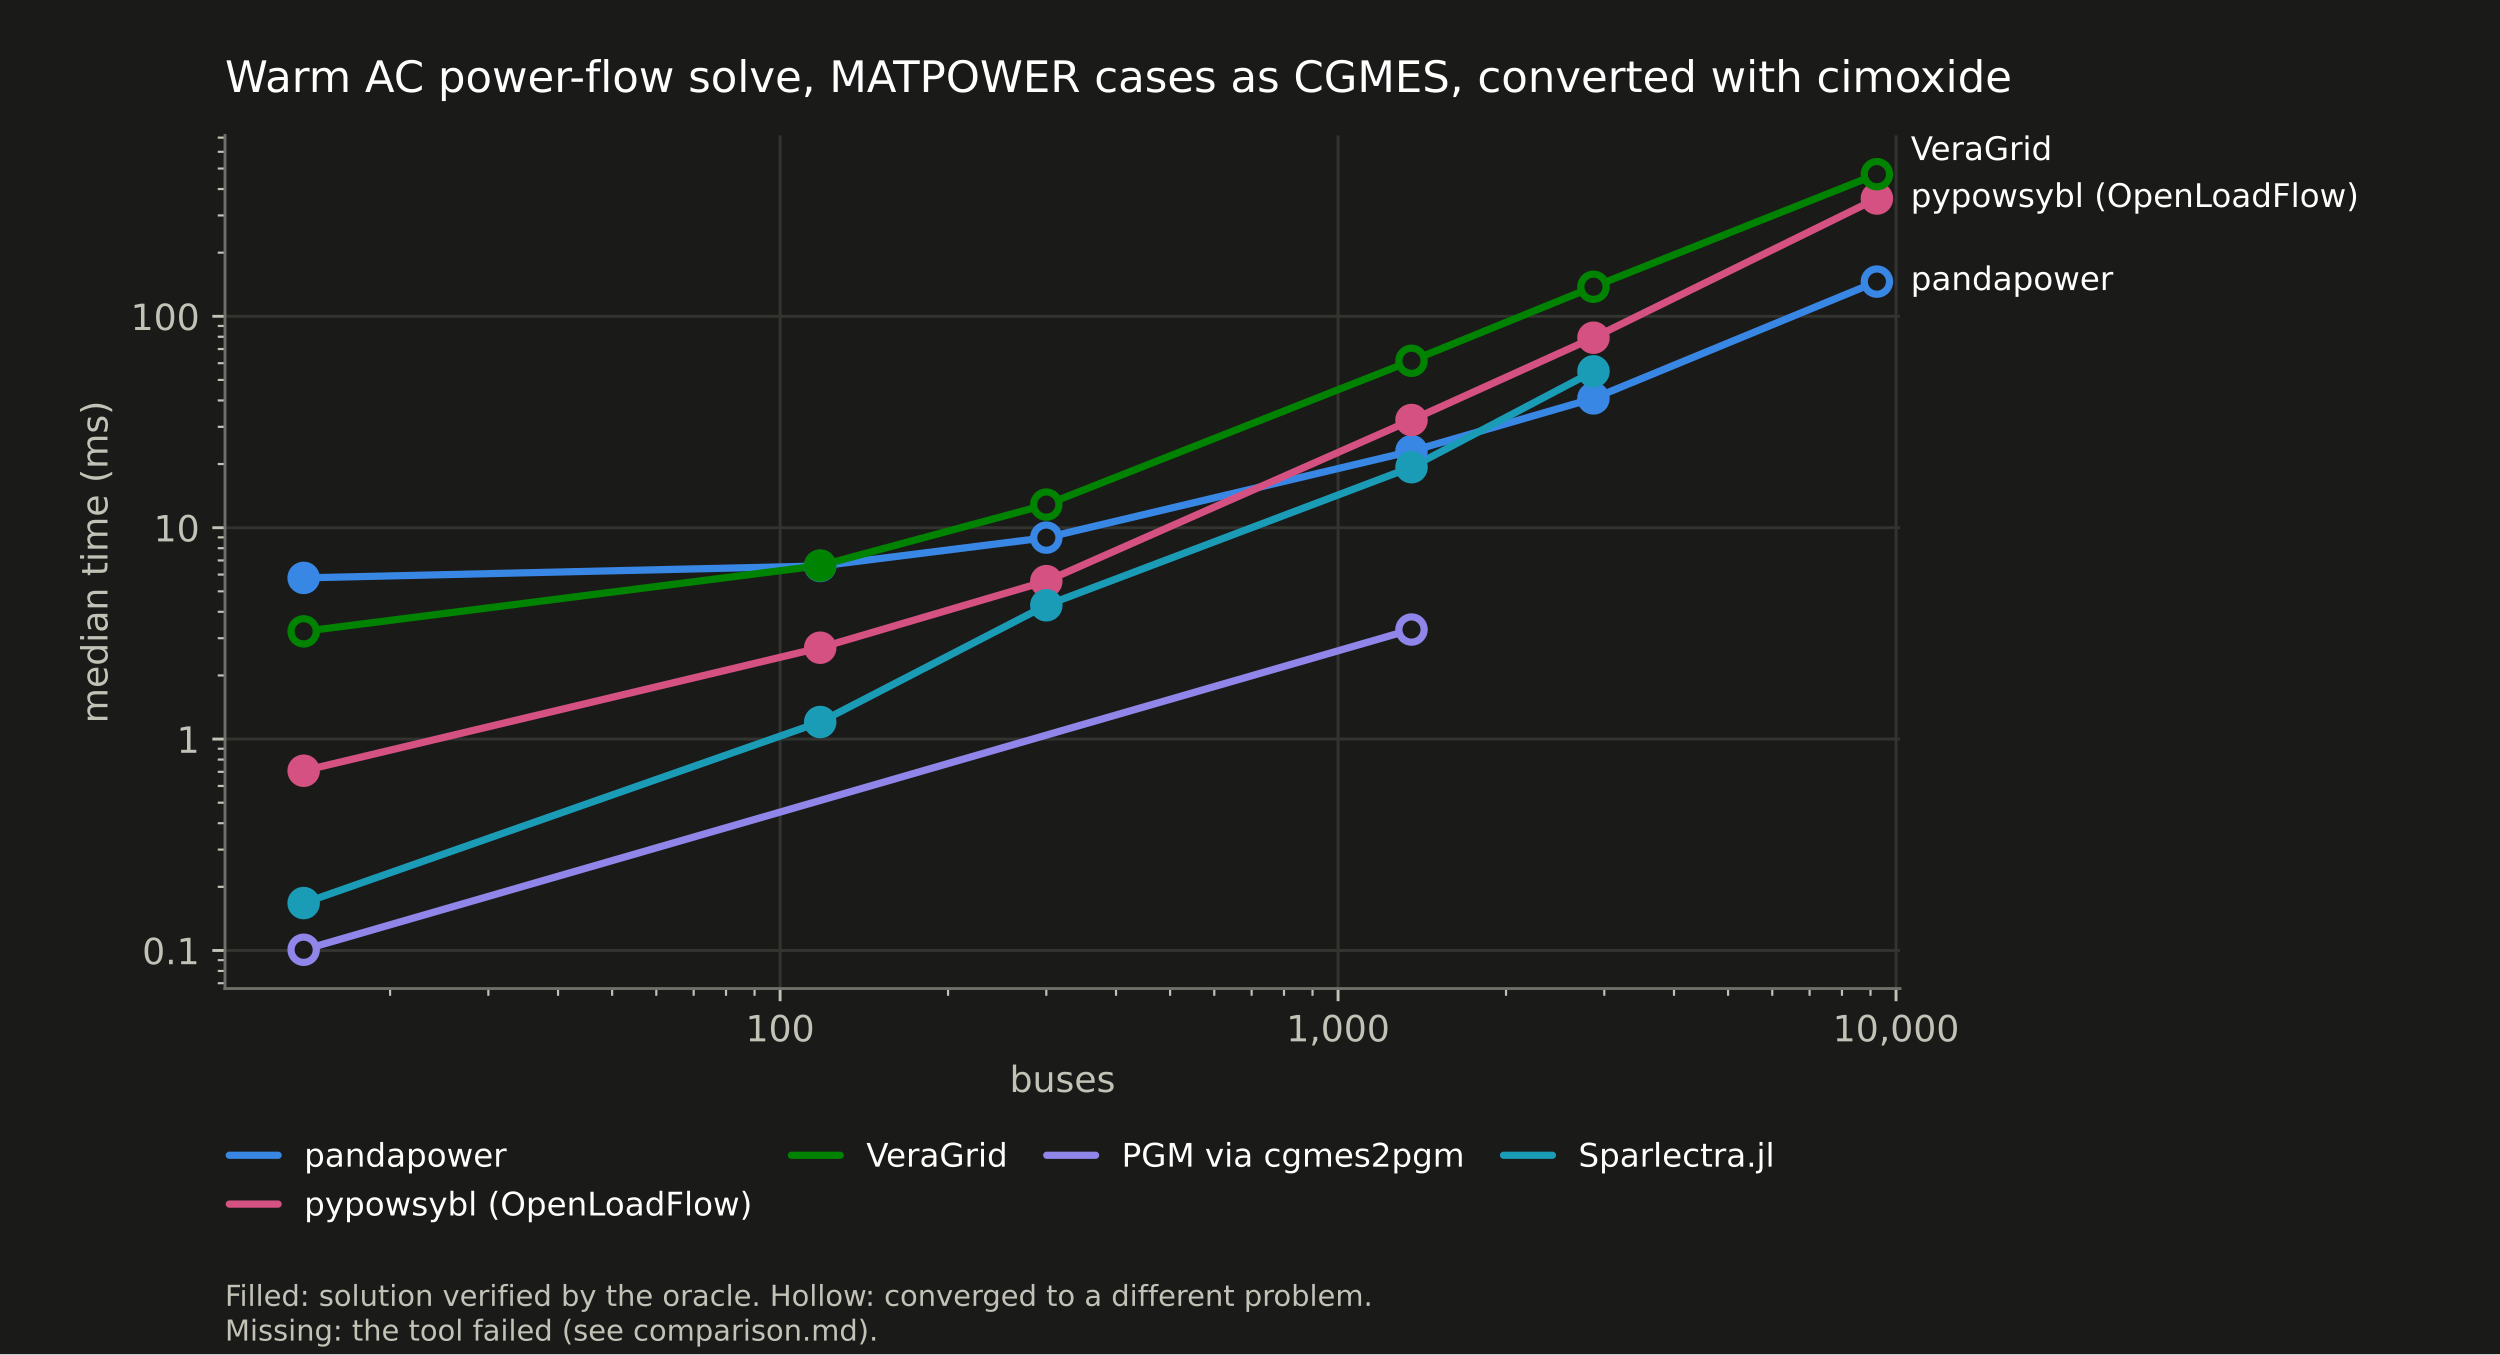
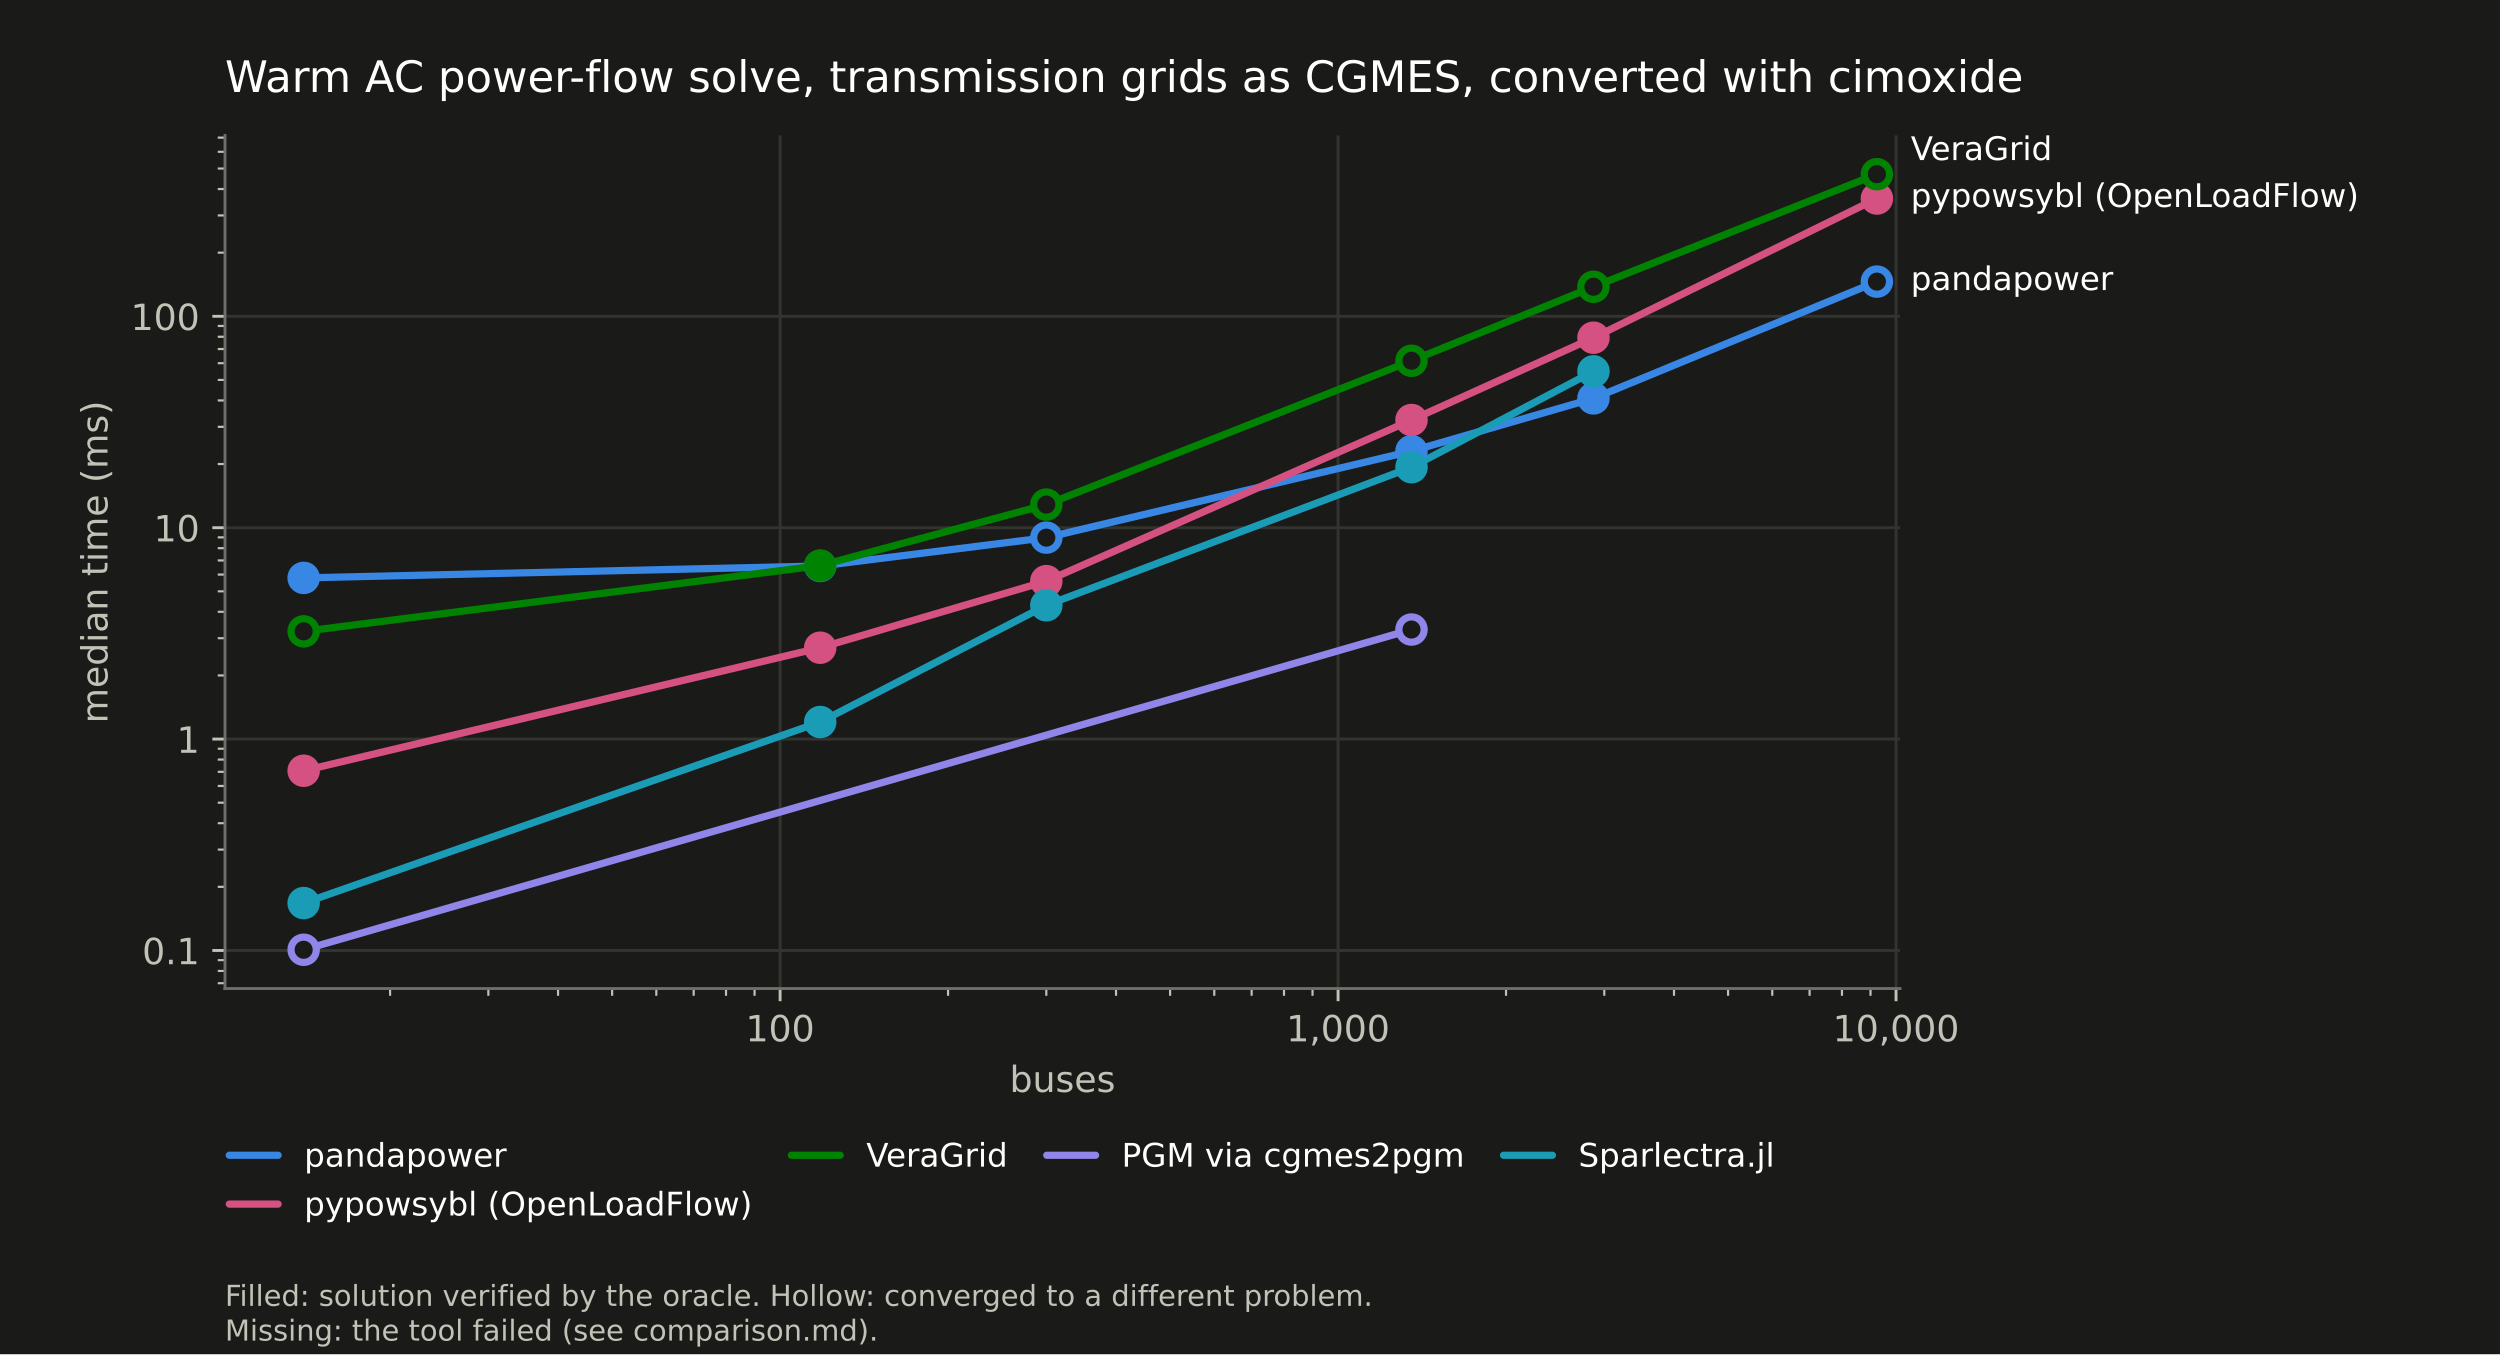
<svg xmlns="http://www.w3.org/2000/svg" xmlns:xlink="http://www.w3.org/1999/xlink" width="691.2pt" height="374.4pt" viewBox="0 0 691.2 374.4" version="1.1">
  <defs>
    <style type="text/css">*{stroke-linejoin: round; stroke-linecap: butt}</style>
  </defs>
  <g id="figure_1">
    <g id="patch_1">
      <path d="M 0 374.4  L 691.2 374.4  L 691.2 0  L 0 0  z " style="fill: #1a1a19" />
    </g>
    <g id="axes_1">
      <g id="patch_2">
        <path d="M 62.208 273.312  L 525.312 273.312  L 525.312 37.44  L 62.208 37.44  z " style="fill: #1a1a19" />
      </g>
      <g id="matplotlib.axis_1">
        <g id="xtick_1">
          <g id="line2d_1">
            <path d="M 215.681 273.312  L 215.681 37.44  " clip-path="url(#p7c9ccb0020)" style="fill: none; stroke: #33332f; stroke-width: 0.8; stroke-linecap: square" />
          </g>
          <g id="line2d_2">
            <defs>
              <path id="m5ec1d65c88" d="M 0 0  L 0 3.5  " style="stroke: #c3c2b7; stroke-width: 0.8" />
            </defs>
            <g>
              <use xlink:href="#m5ec1d65c88" x="215.681" y="273.312" style="fill: #c3c2b7; stroke: #c3c2b7; stroke-width: 0.8" />
            </g>
          </g>
          <g id="text_1">
            <text style="font-size: 10px; font-family: 'DejaVu Sans', 'Bitstream Vera Sans', 'Computer Modern Sans Serif', 'Lucida Grande', 'Verdana', 'Geneva', 'Lucid', 'Arial', 'Helvetica', 'Avant Garde', sans-serif; text-anchor: middle; fill: #c3c2b7" x="215.681" y="287.91" transform="rotate(-0 215.6808 287.9097)">100</text>
          </g>
        </g>
        <g id="xtick_2">
          <g id="line2d_3">
            <path d="M 369.948 273.312  L 369.948 37.44  " clip-path="url(#p7c9ccb0020)" style="fill: none; stroke: #33332f; stroke-width: 0.8; stroke-linecap: square" />
          </g>
          <g id="line2d_4">
            <g>
              <use xlink:href="#m5ec1d65c88" x="369.948" y="273.312" style="fill: #c3c2b7; stroke: #c3c2b7; stroke-width: 0.8" />
            </g>
          </g>
          <g id="text_2">
            <text style="font-size: 10px; font-family: 'DejaVu Sans', 'Bitstream Vera Sans', 'Computer Modern Sans Serif', 'Lucida Grande', 'Verdana', 'Geneva', 'Lucid', 'Arial', 'Helvetica', 'Avant Garde', sans-serif; text-anchor: middle; fill: #c3c2b7" x="369.948" y="287.91" transform="rotate(-0 369.9479 287.9097)">1,000</text>
          </g>
        </g>
        <g id="xtick_3">
          <g id="line2d_5">
            <path d="M 524.215 273.312  L 524.215 37.44  " clip-path="url(#p7c9ccb0020)" style="fill: none; stroke: #33332f; stroke-width: 0.8; stroke-linecap: square" />
          </g>
          <g id="line2d_6">
            <g>
              <use xlink:href="#m5ec1d65c88" x="524.215" y="273.312" style="fill: #c3c2b7; stroke: #c3c2b7; stroke-width: 0.8" />
            </g>
          </g>
          <g id="text_3">
            <text style="font-size: 10px; font-family: 'DejaVu Sans', 'Bitstream Vera Sans', 'Computer Modern Sans Serif', 'Lucida Grande', 'Verdana', 'Geneva', 'Lucid', 'Arial', 'Helvetica', 'Avant Garde', sans-serif; text-anchor: middle; fill: #c3c2b7" x="524.215" y="287.91" transform="rotate(-0 524.2149 287.9097)">10,000</text>
          </g>
        </g>
        <g id="xtick_4">
          <g id="line2d_7">
            <defs>
              <path id="m5e015acaa7" d="M 0 0  L 0 2  " style="stroke: #c3c2b7; stroke-width: 0.6" />
            </defs>
            <g>
              <use xlink:href="#m5e015acaa7" x="107.853" y="273.312" style="fill: #c3c2b7; stroke: #c3c2b7; stroke-width: 0.6" />
            </g>
          </g>
        </g>
        <g id="xtick_5">
          <g id="line2d_8">
            <g>
              <use xlink:href="#m5e015acaa7" x="135.018" y="273.312" style="fill: #c3c2b7; stroke: #c3c2b7; stroke-width: 0.6" />
            </g>
          </g>
        </g>
        <g id="xtick_6">
          <g id="line2d_9">
            <g>
              <use xlink:href="#m5e015acaa7" x="154.292" y="273.312" style="fill: #c3c2b7; stroke: #c3c2b7; stroke-width: 0.6" />
            </g>
          </g>
        </g>
        <g id="xtick_7">
          <g id="line2d_10">
            <g>
              <use xlink:href="#m5e015acaa7" x="169.242" y="273.312" style="fill: #c3c2b7; stroke: #c3c2b7; stroke-width: 0.6" />
            </g>
          </g>
        </g>
        <g id="xtick_8">
          <g id="line2d_11">
            <g>
              <use xlink:href="#m5e015acaa7" x="181.457" y="273.312" style="fill: #c3c2b7; stroke: #c3c2b7; stroke-width: 0.6" />
            </g>
          </g>
        </g>
        <g id="xtick_9">
          <g id="line2d_12">
            <g>
              <use xlink:href="#m5e015acaa7" x="191.785" y="273.312" style="fill: #c3c2b7; stroke: #c3c2b7; stroke-width: 0.6" />
            </g>
          </g>
        </g>
        <g id="xtick_10">
          <g id="line2d_13">
            <g>
              <use xlink:href="#m5e015acaa7" x="200.731" y="273.312" style="fill: #c3c2b7; stroke: #c3c2b7; stroke-width: 0.6" />
            </g>
          </g>
        </g>
        <g id="xtick_11">
          <g id="line2d_14">
            <g>
              <use xlink:href="#m5e015acaa7" x="208.622" y="273.312" style="fill: #c3c2b7; stroke: #c3c2b7; stroke-width: 0.6" />
            </g>
          </g>
        </g>
        <g id="xtick_12">
          <g id="line2d_15">
            <g>
              <use xlink:href="#m5e015acaa7" x="262.12" y="273.312" style="fill: #c3c2b7; stroke: #c3c2b7; stroke-width: 0.6" />
            </g>
          </g>
        </g>
        <g id="xtick_13">
          <g id="line2d_16">
            <g>
              <use xlink:href="#m5e015acaa7" x="289.285" y="273.312" style="fill: #c3c2b7; stroke: #c3c2b7; stroke-width: 0.6" />
            </g>
          </g>
        </g>
        <g id="xtick_14">
          <g id="line2d_17">
            <g>
              <use xlink:href="#m5e015acaa7" x="308.559" y="273.312" style="fill: #c3c2b7; stroke: #c3c2b7; stroke-width: 0.6" />
            </g>
          </g>
        </g>
        <g id="xtick_15">
          <g id="line2d_18">
            <g>
              <use xlink:href="#m5e015acaa7" x="323.509" y="273.312" style="fill: #c3c2b7; stroke: #c3c2b7; stroke-width: 0.6" />
            </g>
          </g>
        </g>
        <g id="xtick_16">
          <g id="line2d_19">
            <g>
              <use xlink:href="#m5e015acaa7" x="335.724" y="273.312" style="fill: #c3c2b7; stroke: #c3c2b7; stroke-width: 0.6" />
            </g>
          </g>
        </g>
        <g id="xtick_17">
          <g id="line2d_20">
            <g>
              <use xlink:href="#m5e015acaa7" x="346.052" y="273.312" style="fill: #c3c2b7; stroke: #c3c2b7; stroke-width: 0.6" />
            </g>
          </g>
        </g>
        <g id="xtick_18">
          <g id="line2d_21">
            <g>
              <use xlink:href="#m5e015acaa7" x="354.998" y="273.312" style="fill: #c3c2b7; stroke: #c3c2b7; stroke-width: 0.6" />
            </g>
          </g>
        </g>
        <g id="xtick_19">
          <g id="line2d_22">
            <g>
              <use xlink:href="#m5e015acaa7" x="362.889" y="273.312" style="fill: #c3c2b7; stroke: #c3c2b7; stroke-width: 0.6" />
            </g>
          </g>
        </g>
        <g id="xtick_20">
          <g id="line2d_23">
            <g>
              <use xlink:href="#m5e015acaa7" x="416.387" y="273.312" style="fill: #c3c2b7; stroke: #c3c2b7; stroke-width: 0.6" />
            </g>
          </g>
        </g>
        <g id="xtick_21">
          <g id="line2d_24">
            <g>
              <use xlink:href="#m5e015acaa7" x="443.552" y="273.312" style="fill: #c3c2b7; stroke: #c3c2b7; stroke-width: 0.6" />
            </g>
          </g>
        </g>
        <g id="xtick_22">
          <g id="line2d_25">
            <g>
              <use xlink:href="#m5e015acaa7" x="462.826" y="273.312" style="fill: #c3c2b7; stroke: #c3c2b7; stroke-width: 0.6" />
            </g>
          </g>
        </g>
        <g id="xtick_23">
          <g id="line2d_26">
            <g>
              <use xlink:href="#m5e015acaa7" x="477.776" y="273.312" style="fill: #c3c2b7; stroke: #c3c2b7; stroke-width: 0.6" />
            </g>
          </g>
        </g>
        <g id="xtick_24">
          <g id="line2d_27">
            <g>
              <use xlink:href="#m5e015acaa7" x="489.991" y="273.312" style="fill: #c3c2b7; stroke: #c3c2b7; stroke-width: 0.6" />
            </g>
          </g>
        </g>
        <g id="xtick_25">
          <g id="line2d_28">
            <g>
              <use xlink:href="#m5e015acaa7" x="500.319" y="273.312" style="fill: #c3c2b7; stroke: #c3c2b7; stroke-width: 0.6" />
            </g>
          </g>
        </g>
        <g id="xtick_26">
          <g id="line2d_29">
            <g>
              <use xlink:href="#m5e015acaa7" x="509.265" y="273.312" style="fill: #c3c2b7; stroke: #c3c2b7; stroke-width: 0.6" />
            </g>
          </g>
        </g>
        <g id="xtick_27">
          <g id="line2d_30">
            <g>
              <use xlink:href="#m5e015acaa7" x="517.156" y="273.312" style="fill: #c3c2b7; stroke: #c3c2b7; stroke-width: 0.6" />
            </g>
          </g>
        </g>
        <g id="text_4">
          <text style="font-size: 10px; font-family: 'DejaVu Sans', 'Bitstream Vera Sans', 'Computer Modern Sans Serif', 'Lucida Grande', 'Verdana', 'Geneva', 'Lucid', 'Arial', 'Helvetica', 'Avant Garde', sans-serif; text-anchor: middle; fill: #c3c2b7" x="293.76" y="301.91" transform="rotate(-0 293.76 301.9104)">buses</text>
        </g>
      </g>
      <g id="matplotlib.axis_2">
        <g id="ytick_1">
          <g id="line2d_31">
            <path d="M 62.208 262.783  L 525.312 262.783  " clip-path="url(#p7c9ccb0020)" style="fill: none; stroke: #33332f; stroke-width: 0.8; stroke-linecap: square" />
          </g>
          <g id="line2d_32">
            <defs>
              <path id="mb448b4ee46" d="M 0 0  L -3.5 0  " style="stroke: #c3c2b7; stroke-width: 0.8" />
            </defs>
            <g>
              <use xlink:href="#mb448b4ee46" x="62.208" y="262.783" style="fill: #c3c2b7; stroke: #c3c2b7; stroke-width: 0.8" />
            </g>
          </g>
          <g id="text_5">
            <text style="font-size: 10px; font-family: 'DejaVu Sans', 'Bitstream Vera Sans', 'Computer Modern Sans Serif', 'Lucida Grande', 'Verdana', 'Geneva', 'Lucid', 'Arial', 'Helvetica', 'Avant Garde', sans-serif; text-anchor: end; fill: #c3c2b7" x="55.208" y="266.582" transform="rotate(-0 55.208 266.5818)">0.1</text>
          </g>
        </g>
        <g id="ytick_2">
          <g id="line2d_33">
            <path d="M 62.208 204.338  L 525.312 204.338  " clip-path="url(#p7c9ccb0020)" style="fill: none; stroke: #33332f; stroke-width: 0.8; stroke-linecap: square" />
          </g>
          <g id="line2d_34">
            <g>
              <use xlink:href="#mb448b4ee46" x="62.208" y="204.338" style="fill: #c3c2b7; stroke: #c3c2b7; stroke-width: 0.8" />
            </g>
          </g>
          <g id="text_6">
            <text style="font-size: 10px; font-family: 'DejaVu Sans', 'Bitstream Vera Sans', 'Computer Modern Sans Serif', 'Lucida Grande', 'Verdana', 'Geneva', 'Lucid', 'Arial', 'Helvetica', 'Avant Garde', sans-serif; text-anchor: end; fill: #c3c2b7" x="55.208" y="208.137" transform="rotate(-0 55.208 208.1373)">1</text>
          </g>
        </g>
        <g id="ytick_3">
          <g id="line2d_35">
            <path d="M 62.208 145.894  L 525.312 145.894  " clip-path="url(#p7c9ccb0020)" style="fill: none; stroke: #33332f; stroke-width: 0.8; stroke-linecap: square" />
          </g>
          <g id="line2d_36">
            <g>
              <use xlink:href="#mb448b4ee46" x="62.208" y="145.894" style="fill: #c3c2b7; stroke: #c3c2b7; stroke-width: 0.8" />
            </g>
          </g>
          <g id="text_7">
            <text style="font-size: 10px; font-family: 'DejaVu Sans', 'Bitstream Vera Sans', 'Computer Modern Sans Serif', 'Lucida Grande', 'Verdana', 'Geneva', 'Lucid', 'Arial', 'Helvetica', 'Avant Garde', sans-serif; text-anchor: end; fill: #c3c2b7" x="55.208" y="149.693" transform="rotate(-0 55.208 149.6928)">10</text>
          </g>
        </g>
        <g id="ytick_4">
          <g id="line2d_37">
            <path d="M 62.208 87.45  L 525.312 87.45  " clip-path="url(#p7c9ccb0020)" style="fill: none; stroke: #33332f; stroke-width: 0.8; stroke-linecap: square" />
          </g>
          <g id="line2d_38">
            <g>
              <use xlink:href="#mb448b4ee46" x="62.208" y="87.45" style="fill: #c3c2b7; stroke: #c3c2b7; stroke-width: 0.8" />
            </g>
          </g>
          <g id="text_8">
            <text style="font-size: 10px; font-family: 'DejaVu Sans', 'Bitstream Vera Sans', 'Computer Modern Sans Serif', 'Lucida Grande', 'Verdana', 'Geneva', 'Lucid', 'Arial', 'Helvetica', 'Avant Garde', sans-serif; text-anchor: end; fill: #c3c2b7" x="55.208" y="91.248" transform="rotate(-0 55.208 91.24837)">100</text>
          </g>
        </g>
        <g id="ytick_5">
          <g id="line2d_39">
            <defs>
              <path id="m039c7db84e" d="M 0 0  L -2 0  " style="stroke: #c3c2b7; stroke-width: 0.6" />
            </defs>
            <g>
              <use xlink:href="#m039c7db84e" x="62.208" y="271.836" style="fill: #c3c2b7; stroke: #c3c2b7; stroke-width: 0.6" />
            </g>
          </g>
        </g>
        <g id="ytick_6">
          <g id="line2d_40">
            <g>
              <use xlink:href="#m039c7db84e" x="62.208" y="268.447" style="fill: #c3c2b7; stroke: #c3c2b7; stroke-width: 0.6" />
            </g>
          </g>
        </g>
        <g id="ytick_7">
          <g id="line2d_41">
            <g>
              <use xlink:href="#m039c7db84e" x="62.208" y="265.457" style="fill: #c3c2b7; stroke: #c3c2b7; stroke-width: 0.6" />
            </g>
          </g>
        </g>
        <g id="ytick_8">
          <g id="line2d_42">
            <g>
              <use xlink:href="#m039c7db84e" x="62.208" y="245.189" style="fill: #c3c2b7; stroke: #c3c2b7; stroke-width: 0.6" />
            </g>
          </g>
        </g>
        <g id="ytick_9">
          <g id="line2d_43">
            <g>
              <use xlink:href="#m039c7db84e" x="62.208" y="234.898" style="fill: #c3c2b7; stroke: #c3c2b7; stroke-width: 0.6" />
            </g>
          </g>
        </g>
        <g id="ytick_10">
          <g id="line2d_44">
            <g>
              <use xlink:href="#m039c7db84e" x="62.208" y="227.596" style="fill: #c3c2b7; stroke: #c3c2b7; stroke-width: 0.6" />
            </g>
          </g>
        </g>
        <g id="ytick_11">
          <g id="line2d_45">
            <g>
              <use xlink:href="#m039c7db84e" x="62.208" y="221.932" style="fill: #c3c2b7; stroke: #c3c2b7; stroke-width: 0.6" />
            </g>
          </g>
        </g>
        <g id="ytick_12">
          <g id="line2d_46">
            <g>
              <use xlink:href="#m039c7db84e" x="62.208" y="217.304" style="fill: #c3c2b7; stroke: #c3c2b7; stroke-width: 0.6" />
            </g>
          </g>
        </g>
        <g id="ytick_13">
          <g id="line2d_47">
            <g>
              <use xlink:href="#m039c7db84e" x="62.208" y="213.392" style="fill: #c3c2b7; stroke: #c3c2b7; stroke-width: 0.6" />
            </g>
          </g>
        </g>
        <g id="ytick_14">
          <g id="line2d_48">
            <g>
              <use xlink:href="#m039c7db84e" x="62.208" y="210.002" style="fill: #c3c2b7; stroke: #c3c2b7; stroke-width: 0.6" />
            </g>
          </g>
        </g>
        <g id="ytick_15">
          <g id="line2d_49">
            <g>
              <use xlink:href="#m039c7db84e" x="62.208" y="207.013" style="fill: #c3c2b7; stroke: #c3c2b7; stroke-width: 0.6" />
            </g>
          </g>
        </g>
        <g id="ytick_16">
          <g id="line2d_50">
            <g>
              <use xlink:href="#m039c7db84e" x="62.208" y="186.745" style="fill: #c3c2b7; stroke: #c3c2b7; stroke-width: 0.6" />
            </g>
          </g>
        </g>
        <g id="ytick_17">
          <g id="line2d_51">
            <g>
              <use xlink:href="#m039c7db84e" x="62.208" y="176.453" style="fill: #c3c2b7; stroke: #c3c2b7; stroke-width: 0.6" />
            </g>
          </g>
        </g>
        <g id="ytick_18">
          <g id="line2d_52">
            <g>
              <use xlink:href="#m039c7db84e" x="62.208" y="169.151" style="fill: #c3c2b7; stroke: #c3c2b7; stroke-width: 0.6" />
            </g>
          </g>
        </g>
        <g id="ytick_19">
          <g id="line2d_53">
            <g>
              <use xlink:href="#m039c7db84e" x="62.208" y="163.488" style="fill: #c3c2b7; stroke: #c3c2b7; stroke-width: 0.6" />
            </g>
          </g>
        </g>
        <g id="ytick_20">
          <g id="line2d_54">
            <g>
              <use xlink:href="#m039c7db84e" x="62.208" y="158.86" style="fill: #c3c2b7; stroke: #c3c2b7; stroke-width: 0.6" />
            </g>
          </g>
        </g>
        <g id="ytick_21">
          <g id="line2d_55">
            <g>
              <use xlink:href="#m039c7db84e" x="62.208" y="154.947" style="fill: #c3c2b7; stroke: #c3c2b7; stroke-width: 0.6" />
            </g>
          </g>
        </g>
        <g id="ytick_22">
          <g id="line2d_56">
            <g>
              <use xlink:href="#m039c7db84e" x="62.208" y="151.558" style="fill: #c3c2b7; stroke: #c3c2b7; stroke-width: 0.6" />
            </g>
          </g>
        </g>
        <g id="ytick_23">
          <g id="line2d_57">
            <g>
              <use xlink:href="#m039c7db84e" x="62.208" y="148.568" style="fill: #c3c2b7; stroke: #c3c2b7; stroke-width: 0.6" />
            </g>
          </g>
        </g>
        <g id="ytick_24">
          <g id="line2d_58">
            <g>
              <use xlink:href="#m039c7db84e" x="62.208" y="128.3" style="fill: #c3c2b7; stroke: #c3c2b7; stroke-width: 0.6" />
            </g>
          </g>
        </g>
        <g id="ytick_25">
          <g id="line2d_59">
            <g>
              <use xlink:href="#m039c7db84e" x="62.208" y="118.009" style="fill: #c3c2b7; stroke: #c3c2b7; stroke-width: 0.6" />
            </g>
          </g>
        </g>
        <g id="ytick_26">
          <g id="line2d_60">
            <g>
              <use xlink:href="#m039c7db84e" x="62.208" y="110.707" style="fill: #c3c2b7; stroke: #c3c2b7; stroke-width: 0.6" />
            </g>
          </g>
        </g>
        <g id="ytick_27">
          <g id="line2d_61">
            <g>
              <use xlink:href="#m039c7db84e" x="62.208" y="105.043" style="fill: #c3c2b7; stroke: #c3c2b7; stroke-width: 0.6" />
            </g>
          </g>
        </g>
        <g id="ytick_28">
          <g id="line2d_62">
            <g>
              <use xlink:href="#m039c7db84e" x="62.208" y="100.415" style="fill: #c3c2b7; stroke: #c3c2b7; stroke-width: 0.6" />
            </g>
          </g>
        </g>
        <g id="ytick_29">
          <g id="line2d_63">
            <g>
              <use xlink:href="#m039c7db84e" x="62.208" y="96.503" style="fill: #c3c2b7; stroke: #c3c2b7; stroke-width: 0.6" />
            </g>
          </g>
        </g>
        <g id="ytick_30">
          <g id="line2d_64">
            <g>
              <use xlink:href="#m039c7db84e" x="62.208" y="93.113" style="fill: #c3c2b7; stroke: #c3c2b7; stroke-width: 0.6" />
            </g>
          </g>
        </g>
        <g id="ytick_31">
          <g id="line2d_65">
            <g>
              <use xlink:href="#m039c7db84e" x="62.208" y="90.124" style="fill: #c3c2b7; stroke: #c3c2b7; stroke-width: 0.6" />
            </g>
          </g>
        </g>
        <g id="ytick_32">
          <g id="line2d_66">
            <g>
              <use xlink:href="#m039c7db84e" x="62.208" y="69.856" style="fill: #c3c2b7; stroke: #c3c2b7; stroke-width: 0.6" />
            </g>
          </g>
        </g>
        <g id="ytick_33">
          <g id="line2d_67">
            <g>
              <use xlink:href="#m039c7db84e" x="62.208" y="59.564" style="fill: #c3c2b7; stroke: #c3c2b7; stroke-width: 0.6" />
            </g>
          </g>
        </g>
        <g id="ytick_34">
          <g id="line2d_68">
            <g>
              <use xlink:href="#m039c7db84e" x="62.208" y="52.262" style="fill: #c3c2b7; stroke: #c3c2b7; stroke-width: 0.6" />
            </g>
          </g>
        </g>
        <g id="ytick_35">
          <g id="line2d_69">
            <g>
              <use xlink:href="#m039c7db84e" x="62.208" y="46.599" style="fill: #c3c2b7; stroke: #c3c2b7; stroke-width: 0.6" />
            </g>
          </g>
        </g>
        <g id="ytick_36">
          <g id="line2d_70">
            <g>
              <use xlink:href="#m039c7db84e" x="62.208" y="41.971" style="fill: #c3c2b7; stroke: #c3c2b7; stroke-width: 0.6" />
            </g>
          </g>
        </g>
        <g id="ytick_37">
          <g id="line2d_71">
            <g>
              <use xlink:href="#m039c7db84e" x="62.208" y="38.058" style="fill: #c3c2b7; stroke: #c3c2b7; stroke-width: 0.6" />
            </g>
          </g>
        </g>
        <g id="text_9">
          <text style="font-size: 10px; font-family: 'DejaVu Sans', 'Bitstream Vera Sans', 'Computer Modern Sans Serif', 'Lucida Grande', 'Verdana', 'Geneva', 'Lucid', 'Arial', 'Helvetica', 'Avant Garde', sans-serif; text-anchor: middle; fill: #c3c2b7" x="29.718" y="155.376" transform="rotate(-90 29.71816 155.376)">median time (ms)</text>
        </g>
      </g>
      <g id="line2d_72">
        <path d="M 83.956 159.777  L 226.77 156.48  L 289.285 148.645  L 390.252 124.729  L 440.561 110.147  L 518.926 77.859  " clip-path="url(#p7c9ccb0020)" style="fill: none; stroke: #3987e5; stroke-width: 2; stroke-linecap: round" />
      </g>
      <g id="line2d_73">
        <path d="M 83.956 213.097  L 226.77 179.082  L 289.285 160.679  L 390.252 116.126  L 440.561 93.37  L 518.926 54.886  " clip-path="url(#p7c9ccb0020)" style="fill: none; stroke: #d55181; stroke-width: 2; stroke-linecap: round" />
      </g>
      <g id="line2d_74">
        <path d="M 83.956 174.556  L 226.77 156.37  L 289.285 139.514  L 390.252 99.747  L 440.561 79.286  L 518.926 48.161  " clip-path="url(#p7c9ccb0020)" style="fill: none; stroke: #008300; stroke-width: 2; stroke-linecap: round" />
      </g>
      <g id="line2d_75">
        <path d="M 83.956 262.591  L 390.252 174.056  " clip-path="url(#p7c9ccb0020)" style="fill: none; stroke: #9085e9; stroke-width: 2; stroke-linecap: round" />
      </g>
      <g id="line2d_76">
        <path d="M 83.956 249.683  L 226.77 199.625  L 289.285 167.346  L 390.252 129.168  L 440.561 102.666  " clip-path="url(#p7c9ccb0020)" style="fill: none; stroke: #1b9cb6; stroke-width: 2; stroke-linecap: round" />
      </g>
      <g id="patch_3">
        <path d="M 62.208 273.312  L 62.208 37.44  " style="fill: none; stroke: #6f6e69; stroke-width: 0.8; stroke-linejoin: miter; stroke-linecap: square" />
      </g>
      <g id="patch_4">
        <path d="M 62.208 273.312  L 525.312 273.312  " style="fill: none; stroke: #6f6e69; stroke-width: 0.8; stroke-linejoin: miter; stroke-linecap: square" />
      </g>
      <g id="line2d_77">
        <defs>
          <path id="m8c884c521c" d="M 0 3.5  C 0.928 3.5 1.819 3.131 2.475 2.475  C 3.131 1.819 3.5 0.928 3.5 0  C 3.5 -0.928 3.131 -1.819 2.475 -2.475  C 1.819 -3.131 0.928 -3.5 0 -3.5  C -0.928 -3.5 -1.819 -3.131 -2.475 -2.475  C -3.131 -1.819 -3.5 -0.928 -3.5 0  C -3.5 0.928 -3.131 1.819 -2.475 2.475  C -1.819 3.131 -0.928 3.5 0 3.5  z " style="stroke: #3987e5; stroke-width: 2" />
        </defs>
        <g clip-path="url(#p7c9ccb0020)">
          <use xlink:href="#m8c884c521c" x="83.956" y="159.777" style="fill: #3987e5; stroke: #3987e5; stroke-width: 2" />
        </g>
      </g>
      <g id="line2d_78">
        <g clip-path="url(#p7c9ccb0020)">
          <use xlink:href="#m8c884c521c" x="226.77" y="156.48" style="fill: #3987e5; stroke: #3987e5; stroke-width: 2" />
        </g>
      </g>
      <g id="line2d_79">
        <defs>
          <path id="m347ae37352" d="M 0 3.5  C 0.928 3.5 1.819 3.131 2.475 2.475  C 3.131 1.819 3.5 0.928 3.5 0  C 3.5 -0.928 3.131 -1.819 2.475 -2.475  C 1.819 -3.131 0.928 -3.5 0 -3.5  C -0.928 -3.5 -1.819 -3.131 -2.475 -2.475  C -3.131 -1.819 -3.5 -0.928 -3.5 0  C -3.5 0.928 -3.131 1.819 -2.475 2.475  C -1.819 3.131 -0.928 3.5 0 3.5  z " style="stroke: #3987e5; stroke-width: 2" />
        </defs>
        <g clip-path="url(#p7c9ccb0020)">
          <use xlink:href="#m347ae37352" x="289.285" y="148.645" style="fill: #1a1a19; stroke: #3987e5; stroke-width: 2" />
        </g>
      </g>
      <g id="line2d_80">
        <g clip-path="url(#p7c9ccb0020)">
          <use xlink:href="#m8c884c521c" x="390.252" y="124.729" style="fill: #3987e5; stroke: #3987e5; stroke-width: 2" />
        </g>
      </g>
      <g id="line2d_81">
        <g clip-path="url(#p7c9ccb0020)">
          <use xlink:href="#m8c884c521c" x="440.561" y="110.147" style="fill: #3987e5; stroke: #3987e5; stroke-width: 2" />
        </g>
      </g>
      <g id="line2d_82">
        <g clip-path="url(#p7c9ccb0020)">
          <use xlink:href="#m347ae37352" x="518.926" y="77.859" style="fill: #1a1a19; stroke: #3987e5; stroke-width: 2" />
        </g>
      </g>
      <g id="line2d_83">
        <defs>
          <path id="mc2f7c8847a" d="M 0 3.5  C 0.928 3.5 1.819 3.131 2.475 2.475  C 3.131 1.819 3.5 0.928 3.5 0  C 3.5 -0.928 3.131 -1.819 2.475 -2.475  C 1.819 -3.131 0.928 -3.5 0 -3.5  C -0.928 -3.5 -1.819 -3.131 -2.475 -2.475  C -3.131 -1.819 -3.5 -0.928 -3.5 0  C -3.5 0.928 -3.131 1.819 -2.475 2.475  C -1.819 3.131 -0.928 3.5 0 3.5  z " style="stroke: #d55181; stroke-width: 2" />
        </defs>
        <g clip-path="url(#p7c9ccb0020)">
          <use xlink:href="#mc2f7c8847a" x="83.956" y="213.097" style="fill: #d55181; stroke: #d55181; stroke-width: 2" />
        </g>
      </g>
      <g id="line2d_84">
        <g clip-path="url(#p7c9ccb0020)">
          <use xlink:href="#mc2f7c8847a" x="226.77" y="179.082" style="fill: #d55181; stroke: #d55181; stroke-width: 2" />
        </g>
      </g>
      <g id="line2d_85">
        <g clip-path="url(#p7c9ccb0020)">
          <use xlink:href="#mc2f7c8847a" x="289.285" y="160.679" style="fill: #d55181; stroke: #d55181; stroke-width: 2" />
        </g>
      </g>
      <g id="line2d_86">
        <g clip-path="url(#p7c9ccb0020)">
          <use xlink:href="#mc2f7c8847a" x="390.252" y="116.126" style="fill: #d55181; stroke: #d55181; stroke-width: 2" />
        </g>
      </g>
      <g id="line2d_87">
        <g clip-path="url(#p7c9ccb0020)">
          <use xlink:href="#mc2f7c8847a" x="440.561" y="93.37" style="fill: #d55181; stroke: #d55181; stroke-width: 2" />
        </g>
      </g>
      <g id="line2d_88">
        <g clip-path="url(#p7c9ccb0020)">
          <use xlink:href="#mc2f7c8847a" x="518.926" y="54.886" style="fill: #d55181; stroke: #d55181; stroke-width: 2" />
        </g>
      </g>
      <g id="line2d_89">
        <defs>
          <path id="mf915a3e855" d="M 0 3.5  C 0.928 3.5 1.819 3.131 2.475 2.475  C 3.131 1.819 3.5 0.928 3.5 0  C 3.5 -0.928 3.131 -1.819 2.475 -2.475  C 1.819 -3.131 0.928 -3.5 0 -3.5  C -0.928 -3.5 -1.819 -3.131 -2.475 -2.475  C -3.131 -1.819 -3.5 -0.928 -3.5 0  C -3.5 0.928 -3.131 1.819 -2.475 2.475  C -1.819 3.131 -0.928 3.5 0 3.5  z " style="stroke: #008300; stroke-width: 2" />
        </defs>
        <g clip-path="url(#p7c9ccb0020)">
          <use xlink:href="#mf915a3e855" x="83.956" y="174.556" style="fill: #1a1a19; stroke: #008300; stroke-width: 2" />
        </g>
      </g>
      <g id="line2d_90">
        <defs>
          <path id="m8a57e56164" d="M 0 3.5  C 0.928 3.5 1.819 3.131 2.475 2.475  C 3.131 1.819 3.5 0.928 3.5 0  C 3.5 -0.928 3.131 -1.819 2.475 -2.475  C 1.819 -3.131 0.928 -3.5 0 -3.5  C -0.928 -3.5 -1.819 -3.131 -2.475 -2.475  C -3.131 -1.819 -3.5 -0.928 -3.5 0  C -3.5 0.928 -3.131 1.819 -2.475 2.475  C -1.819 3.131 -0.928 3.5 0 3.5  z " style="stroke: #008300; stroke-width: 2" />
        </defs>
        <g clip-path="url(#p7c9ccb0020)">
          <use xlink:href="#m8a57e56164" x="226.77" y="156.37" style="fill: #008300; stroke: #008300; stroke-width: 2" />
        </g>
      </g>
      <g id="line2d_91">
        <g clip-path="url(#p7c9ccb0020)">
          <use xlink:href="#mf915a3e855" x="289.285" y="139.514" style="fill: #1a1a19; stroke: #008300; stroke-width: 2" />
        </g>
      </g>
      <g id="line2d_92">
        <g clip-path="url(#p7c9ccb0020)">
          <use xlink:href="#mf915a3e855" x="390.252" y="99.747" style="fill: #1a1a19; stroke: #008300; stroke-width: 2" />
        </g>
      </g>
      <g id="line2d_93">
        <g clip-path="url(#p7c9ccb0020)">
          <use xlink:href="#mf915a3e855" x="440.561" y="79.286" style="fill: #1a1a19; stroke: #008300; stroke-width: 2" />
        </g>
      </g>
      <g id="line2d_94">
        <g clip-path="url(#p7c9ccb0020)">
          <use xlink:href="#mf915a3e855" x="518.926" y="48.161" style="fill: #1a1a19; stroke: #008300; stroke-width: 2" />
        </g>
      </g>
      <g id="line2d_95">
        <defs>
          <path id="m82c6525af8" d="M 0 3.5  C 0.928 3.5 1.819 3.131 2.475 2.475  C 3.131 1.819 3.5 0.928 3.5 0  C 3.5 -0.928 3.131 -1.819 2.475 -2.475  C 1.819 -3.131 0.928 -3.5 0 -3.5  C -0.928 -3.5 -1.819 -3.131 -2.475 -2.475  C -3.131 -1.819 -3.5 -0.928 -3.5 0  C -3.5 0.928 -3.131 1.819 -2.475 2.475  C -1.819 3.131 -0.928 3.5 0 3.5  z " style="stroke: #9085e9; stroke-width: 2" />
        </defs>
        <g clip-path="url(#p7c9ccb0020)">
          <use xlink:href="#m82c6525af8" x="83.956" y="262.591" style="fill: #1a1a19; stroke: #9085e9; stroke-width: 2" />
        </g>
      </g>
      <g id="line2d_96">
        <g clip-path="url(#p7c9ccb0020)">
          <use xlink:href="#m82c6525af8" x="390.252" y="174.056" style="fill: #1a1a19; stroke: #9085e9; stroke-width: 2" />
        </g>
      </g>
      <g id="line2d_97">
        <defs>
          <path id="mf96da0c915" d="M 0 3.5  C 0.928 3.5 1.819 3.131 2.475 2.475  C 3.131 1.819 3.5 0.928 3.5 0  C 3.5 -0.928 3.131 -1.819 2.475 -2.475  C 1.819 -3.131 0.928 -3.5 0 -3.5  C -0.928 -3.5 -1.819 -3.131 -2.475 -2.475  C -3.131 -1.819 -3.5 -0.928 -3.5 0  C -3.5 0.928 -3.131 1.819 -2.475 2.475  C -1.819 3.131 -0.928 3.5 0 3.5  z " style="stroke: #1b9cb6; stroke-width: 2" />
        </defs>
        <g clip-path="url(#p7c9ccb0020)">
          <use xlink:href="#mf96da0c915" x="83.956" y="249.683" style="fill: #1b9cb6; stroke: #1b9cb6; stroke-width: 2" />
        </g>
      </g>
      <g id="line2d_98">
        <g clip-path="url(#p7c9ccb0020)">
          <use xlink:href="#mf96da0c915" x="226.77" y="199.625" style="fill: #1b9cb6; stroke: #1b9cb6; stroke-width: 2" />
        </g>
      </g>
      <g id="line2d_99">
        <g clip-path="url(#p7c9ccb0020)">
          <use xlink:href="#mf96da0c915" x="289.285" y="167.346" style="fill: #1b9cb6; stroke: #1b9cb6; stroke-width: 2" />
        </g>
      </g>
      <g id="line2d_100">
        <g clip-path="url(#p7c9ccb0020)">
          <use xlink:href="#mf96da0c915" x="390.252" y="129.168" style="fill: #1b9cb6; stroke: #1b9cb6; stroke-width: 2" />
        </g>
      </g>
      <g id="line2d_101">
        <g clip-path="url(#p7c9ccb0020)">
          <use xlink:href="#mf96da0c915" x="440.561" y="102.666" style="fill: #1b9cb6; stroke: #1b9cb6; stroke-width: 2" />
        </g>
      </g>
      <g id="text_10">
        <text style="font-size: 9px; font-family: 'DejaVu Sans', 'Bitstream Vera Sans', 'Computer Modern Sans Serif', 'Lucida Grande', 'Verdana', 'Geneva', 'Lucid', 'Arial', 'Helvetica', 'Avant Garde', sans-serif; text-anchor: start; fill: #ffffff" x="528.29" y="80.197" transform="rotate(-0 528.2901 80.19717)">pandapower</text>
      </g>
      <g id="text_11">
        <text style="font-size: 9px; font-family: 'DejaVu Sans', 'Bitstream Vera Sans', 'Computer Modern Sans Serif', 'Lucida Grande', 'Verdana', 'Geneva', 'Lucid', 'Arial', 'Helvetica', 'Avant Garde', sans-serif; text-anchor: start; fill: #ffffff" x="528.29" y="57.224" transform="rotate(-0 528.2901 57.22424)">pypowsybl (OpenLoadFlow)</text>
      </g>
      <g id="text_12">
        <text style="font-size: 9px; font-family: 'DejaVu Sans', 'Bitstream Vera Sans', 'Computer Modern Sans Serif', 'Lucida Grande', 'Verdana', 'Geneva', 'Lucid', 'Arial', 'Helvetica', 'Avant Garde', sans-serif; text-anchor: start; fill: #ffffff" x="528.29" y="44.251" transform="rotate(-0 528.2901 44.25128)">VeraGrid</text>
      </g>
      <g id="text_13">
-         <text style="font-size: 12px; font-family: 'DejaVu Sans', 'Bitstream Vera Sans', 'Computer Modern Sans Serif', 'Lucida Grande', 'Verdana', 'Geneva', 'Lucid', 'Arial', 'Helvetica', 'Avant Garde', sans-serif; text-anchor: start; fill: #ffffff" x="62.208" y="25.44" transform="rotate(-0 62.208 25.44)">Warm AC power-flow solve, MATPOWER cases as CGMES, converted with cimoxide</text>
+         <text style="font-size: 12px; font-family: 'DejaVu Sans', 'Bitstream Vera Sans', 'Computer Modern Sans Serif', 'Lucida Grande', 'Verdana', 'Geneva', 'Lucid', 'Arial', 'Helvetica', 'Avant Garde', sans-serif; text-anchor: start; fill: #ffffff" x="62.208" y="25.44" transform="rotate(-0 62.208 25.44)">Warm AC power-flow solve, transmission grids as CGMES, converted with cimoxide</text>
      </g>
    </g>
    <g id="text_14">
      <text style="font-size: 8px; font-family: 'DejaVu Sans', 'Bitstream Vera Sans', 'Computer Modern Sans Serif', 'Lucida Grande', 'Verdana', 'Geneva', 'Lucid', 'Arial', 'Helvetica', 'Avant Garde', sans-serif; fill: #c3c2b7" transform="translate(62.208 361.0538)">Filled: solution verified by the oracle. Hollow: converged to a different problem.</text>
      <text style="font-size: 8px; font-family: 'DejaVu Sans', 'Bitstream Vera Sans', 'Computer Modern Sans Serif', 'Lucida Grande', 'Verdana', 'Geneva', 'Lucid', 'Arial', 'Helvetica', 'Avant Garde', sans-serif; fill: #c3c2b7" transform="translate(62.208 370.656)">Missing: the tool failed (see comparison.md).</text>
    </g>
    <g id="legend_1">
      <g id="line2d_102">
        <path d="M 63.396 319.407  L 70.146 319.407  L 76.896 319.407  " style="fill: none; stroke: #3987e5; stroke-width: 2; stroke-linecap: round" />
      </g>
      <g id="text_15">
        <text style="font-size: 9px; font-family: 'DejaVu Sans', 'Bitstream Vera Sans', 'Computer Modern Sans Serif', 'Lucida Grande', 'Verdana', 'Geneva', 'Lucid', 'Arial', 'Helvetica', 'Avant Garde', sans-serif; text-anchor: start; fill: #ffffff" x="84.096" y="322.557" transform="rotate(-0 84.096 322.5572)">pandapower</text>
      </g>
      <g id="line2d_103">
        <path d="M 63.396 332.908  L 70.146 332.908  L 76.896 332.908  " style="fill: none; stroke: #d55181; stroke-width: 2; stroke-linecap: round" />
      </g>
      <g id="text_16">
        <text style="font-size: 9px; font-family: 'DejaVu Sans', 'Bitstream Vera Sans', 'Computer Modern Sans Serif', 'Lucida Grande', 'Verdana', 'Geneva', 'Lucid', 'Arial', 'Helvetica', 'Avant Garde', sans-serif; text-anchor: start; fill: #ffffff" x="84.096" y="336.058" transform="rotate(-0 84.096 336.0579)">pypowsybl (OpenLoadFlow)</text>
      </g>
      <g id="line2d_104">
        <path d="M 218.806 319.407  L 225.556 319.407  L 232.306 319.407  " style="fill: none; stroke: #008300; stroke-width: 2; stroke-linecap: round" />
      </g>
      <g id="text_17">
        <text style="font-size: 9px; font-family: 'DejaVu Sans', 'Bitstream Vera Sans', 'Computer Modern Sans Serif', 'Lucida Grande', 'Verdana', 'Geneva', 'Lucid', 'Arial', 'Helvetica', 'Avant Garde', sans-serif; text-anchor: start; fill: #ffffff" x="239.506" y="322.557" transform="rotate(-0 239.5063 322.5572)">VeraGrid</text>
      </g>
      <g id="line2d_105">
        <path d="M 289.404 319.407  L 296.154 319.407  L 302.904 319.407  " style="fill: none; stroke: #9085e9; stroke-width: 2; stroke-linecap: round" />
      </g>
      <g id="text_18">
        <text style="font-size: 9px; font-family: 'DejaVu Sans', 'Bitstream Vera Sans', 'Computer Modern Sans Serif', 'Lucida Grande', 'Verdana', 'Geneva', 'Lucid', 'Arial', 'Helvetica', 'Avant Garde', sans-serif; text-anchor: start; fill: #ffffff" x="310.104" y="322.557" transform="rotate(-0 310.1043 322.5572)">PGM via cgmes2pgm</text>
      </g>
      <g id="line2d_106">
        <path d="M 415.708 319.407  L 422.458 319.407  L 429.208 319.407  " style="fill: none; stroke: #1b9cb6; stroke-width: 2; stroke-linecap: round" />
      </g>
      <g id="text_19">
        <text style="font-size: 9px; font-family: 'DejaVu Sans', 'Bitstream Vera Sans', 'Computer Modern Sans Serif', 'Lucida Grande', 'Verdana', 'Geneva', 'Lucid', 'Arial', 'Helvetica', 'Avant Garde', sans-serif; text-anchor: start; fill: #ffffff" x="436.408" y="322.557" transform="rotate(-0 436.408 322.5572)">Sparlectra.jl</text>
      </g>
    </g>
  </g>
  <defs>
    <clipPath id="p7c9ccb0020">
      <rect x="62.208" y="37.44" width="463.104" height="235.872" />
    </clipPath>
  </defs>
</svg>
